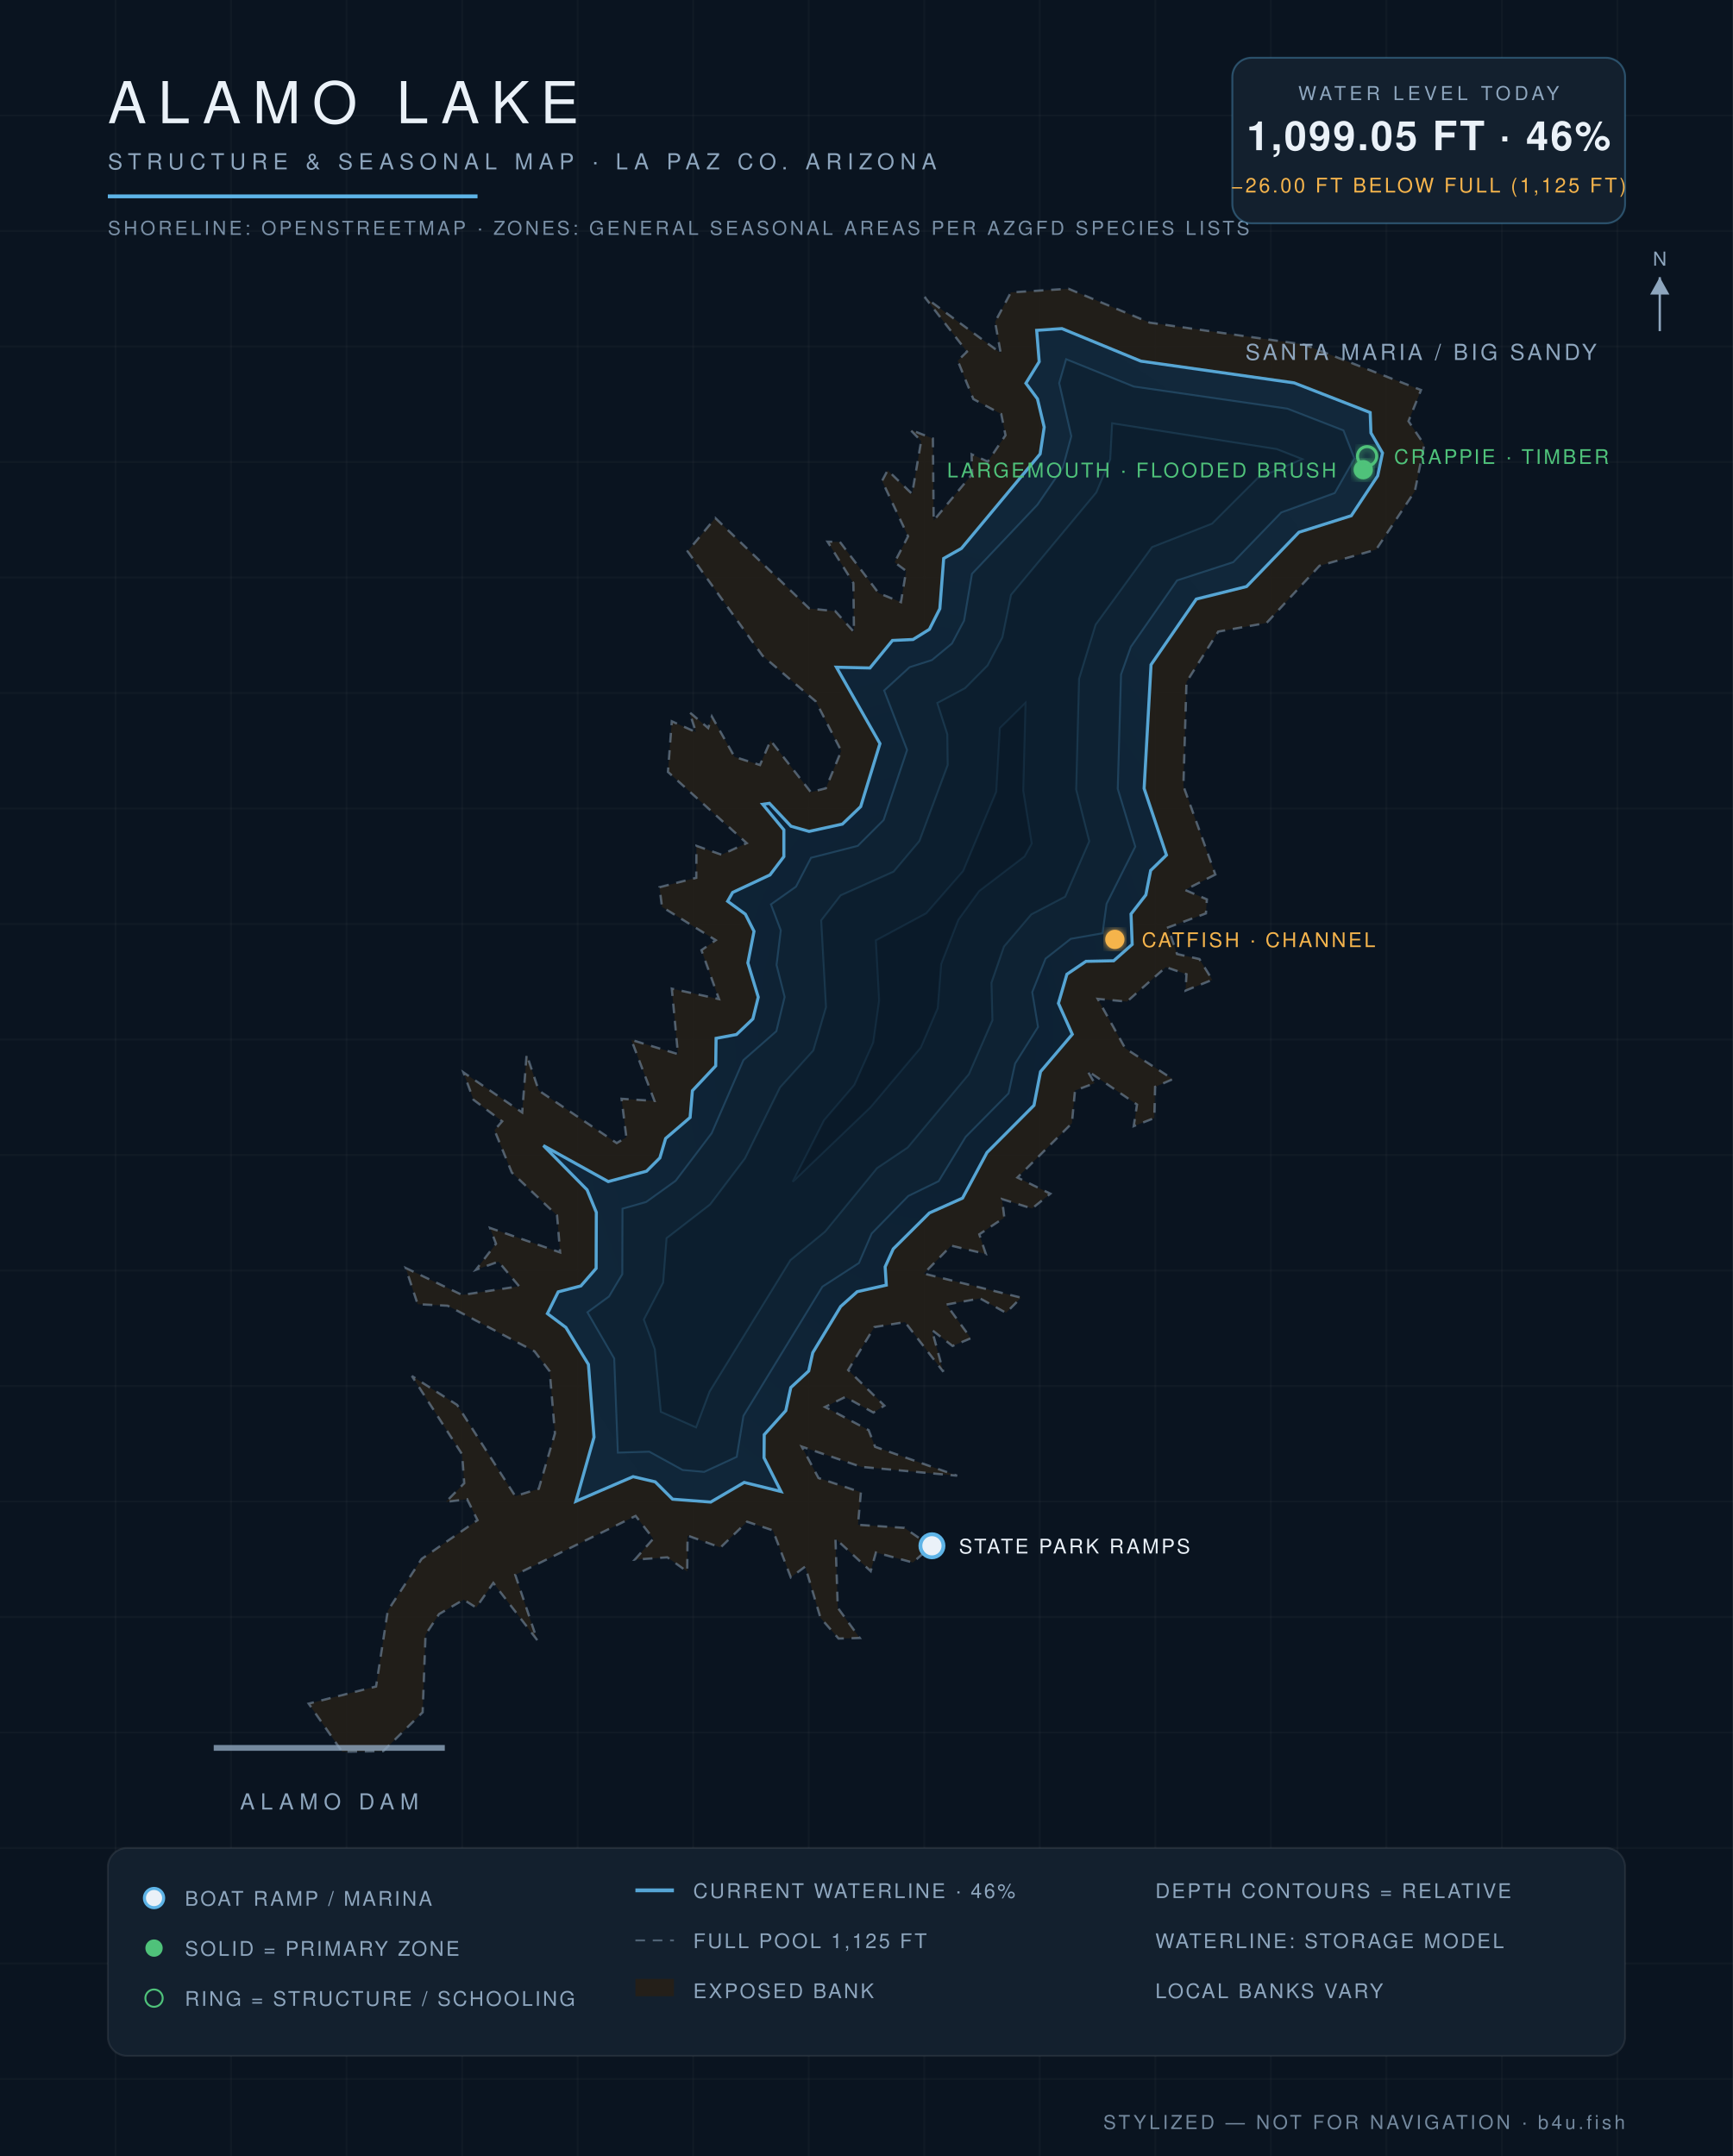
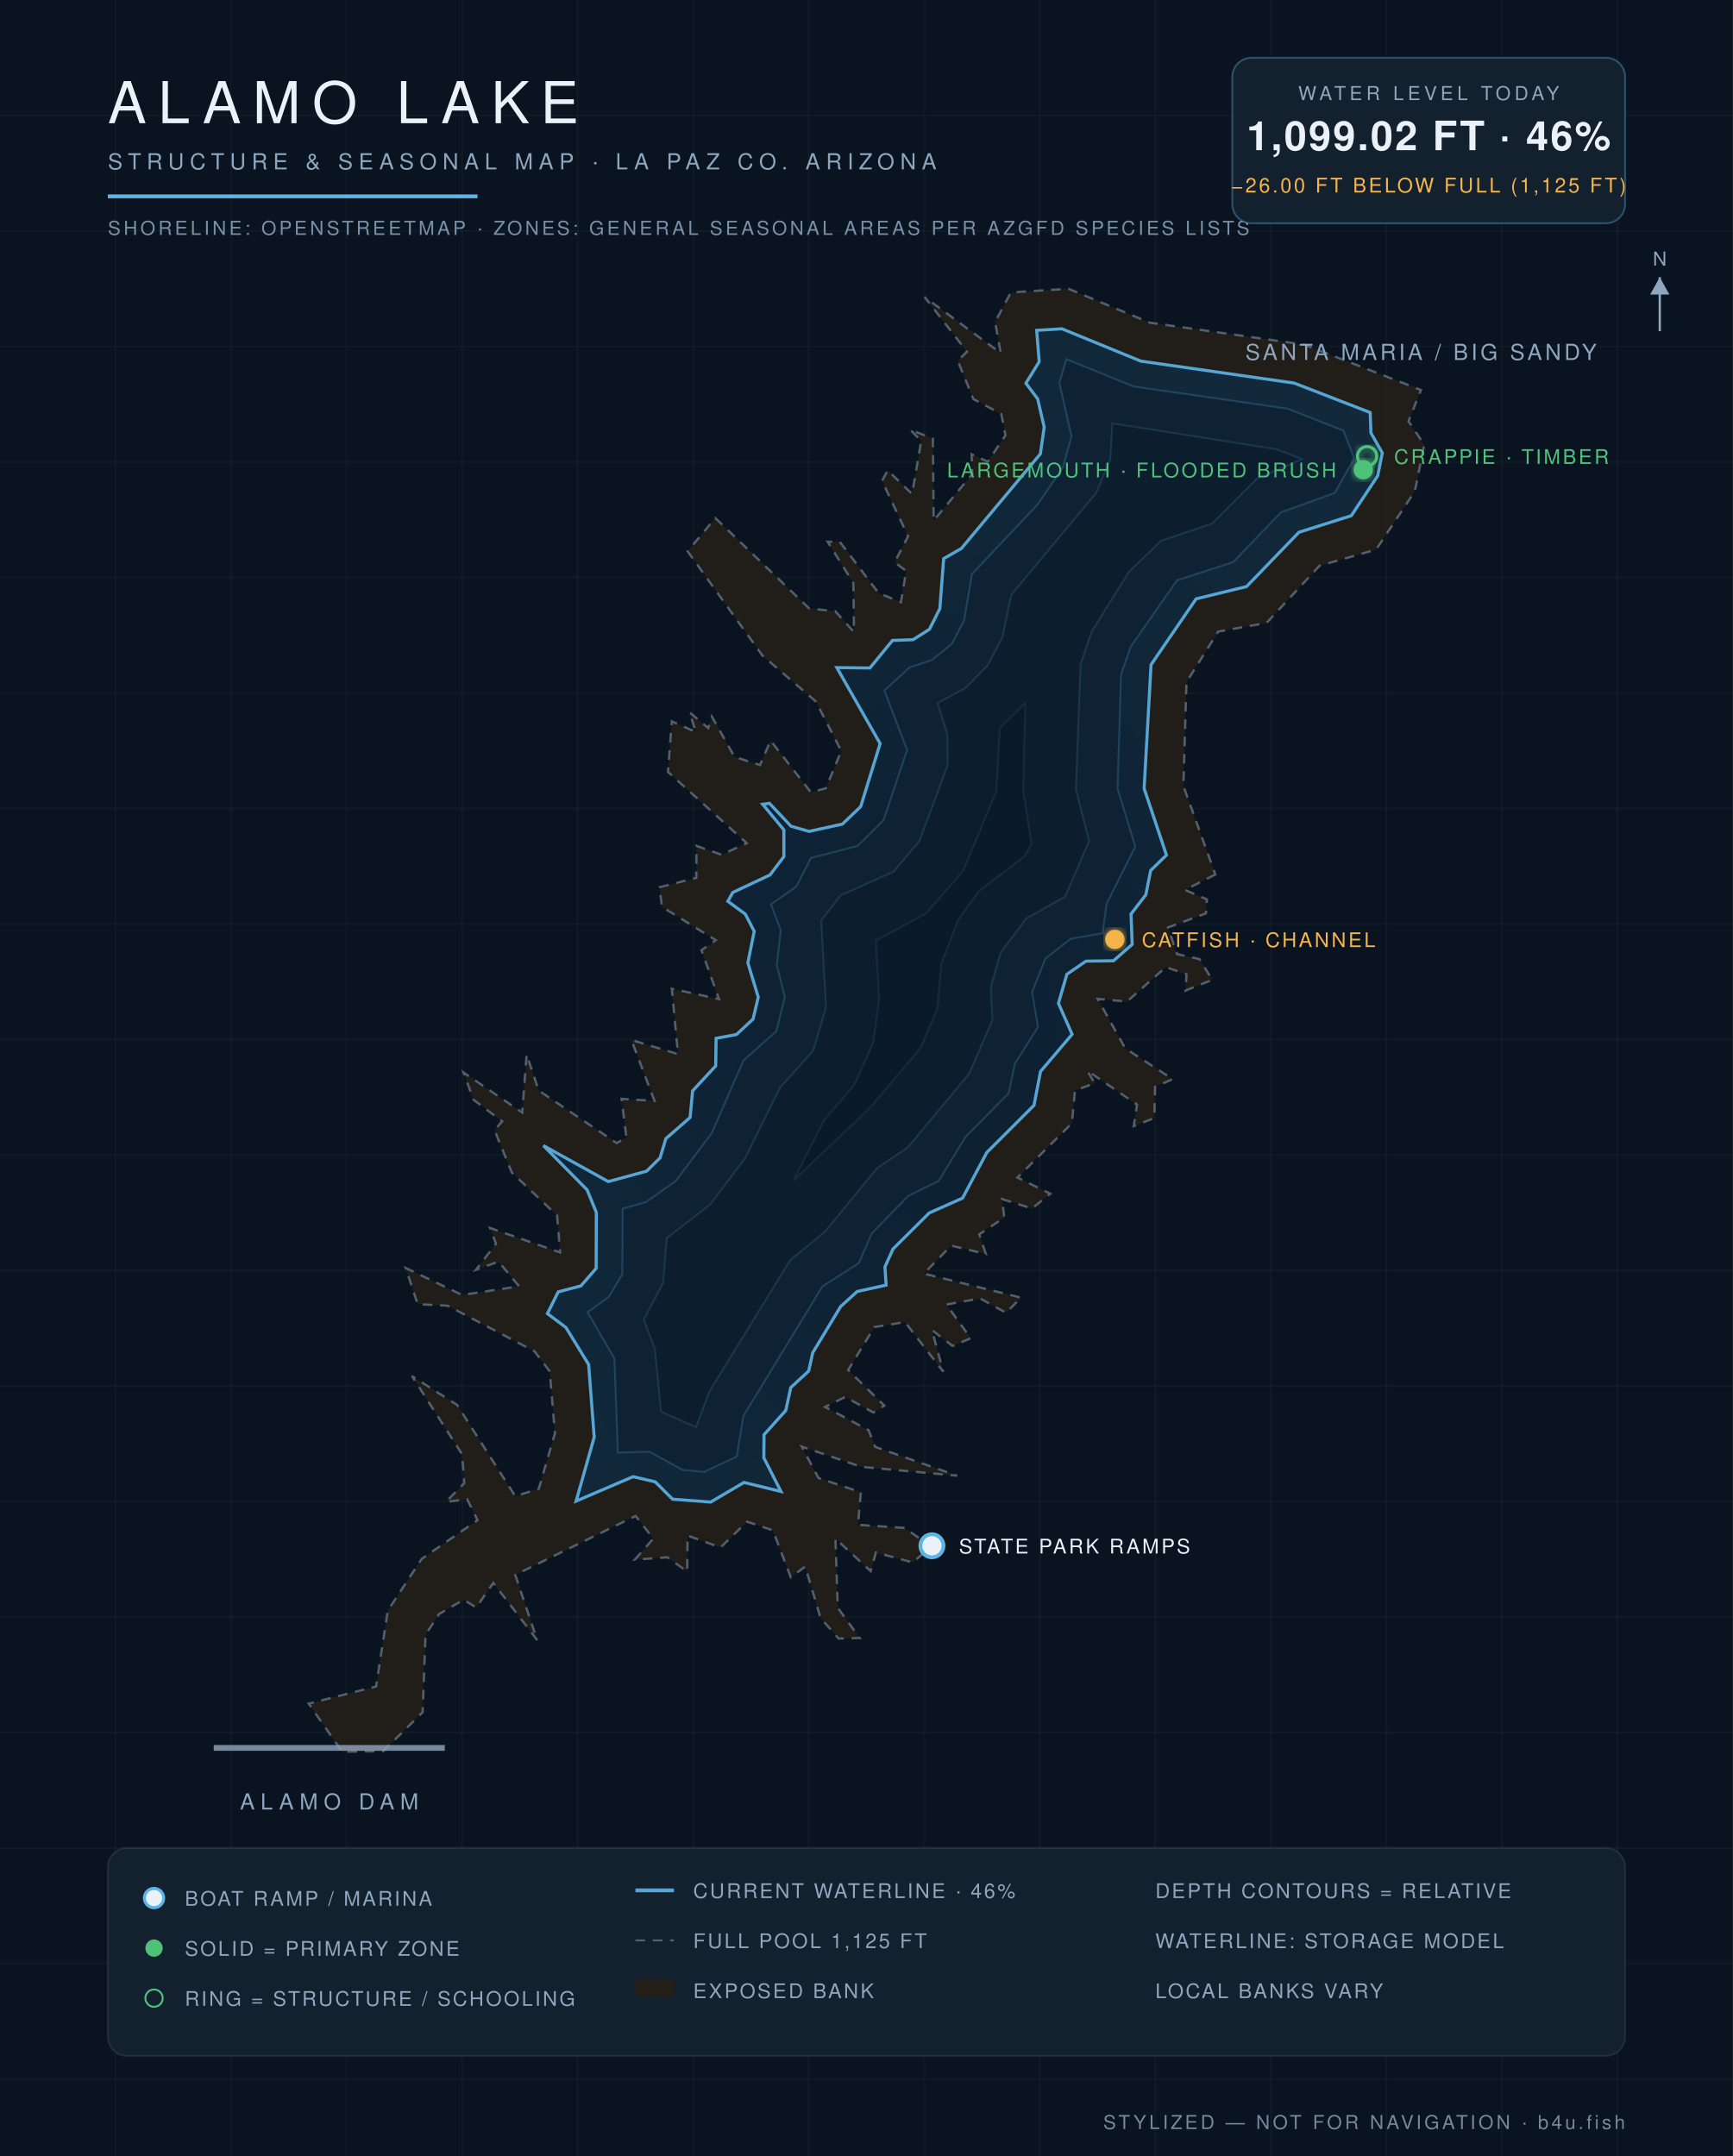
<svg xmlns="http://www.w3.org/2000/svg" viewBox="0 0 900 1120" font-family="Helvetica,Arial,sans-serif">
  <defs>
    <radialGradient id="wg" cx="45%" cy="60%" r="80%">
      <stop offset="0%" stop-color="#0c1f31" />
      <stop offset="55%" stop-color="#102639" />
      <stop offset="100%" stop-color="#13293c" />
    </radialGradient>
    <filter id="glow">
      <feGaussianBlur stdDeviation="2.2" result="b" />
      <feMerge>
        <feMergeNode in="b" />
        <feMergeNode in="SourceGraphic" />
      </feMerge>
    </filter>
  </defs>
  <rect width="900" height="1120" fill="#0a1420" />
  <g stroke="#ffffff" stroke-opacity="0.025">
    <line x1="60" y1="0" x2="60" y2="1120" />
    <line x1="120" y1="0" x2="120" y2="1120" />
    <line x1="180" y1="0" x2="180" y2="1120" />
    <line x1="240" y1="0" x2="240" y2="1120" />
    <line x1="300" y1="0" x2="300" y2="1120" />
    <line x1="360" y1="0" x2="360" y2="1120" />
    <line x1="420" y1="0" x2="420" y2="1120" />
    <line x1="480" y1="0" x2="480" y2="1120" />
    <line x1="540" y1="0" x2="540" y2="1120" />
    <line x1="600" y1="0" x2="600" y2="1120" />
    <line x1="660" y1="0" x2="660" y2="1120" />
    <line x1="720" y1="0" x2="720" y2="1120" />
    <line x1="780" y1="0" x2="780" y2="1120" />
    <line x1="840" y1="0" x2="840" y2="1120" />
    <line x1="0" y1="60" x2="900" y2="60" />
    <line x1="0" y1="120" x2="900" y2="120" />
    <line x1="0" y1="180" x2="900" y2="180" />
    <line x1="0" y1="240" x2="900" y2="240" />
    <line x1="0" y1="300" x2="900" y2="300" />
    <line x1="0" y1="360" x2="900" y2="360" />
    <line x1="0" y1="420" x2="900" y2="420" />
    <line x1="0" y1="480" x2="900" y2="480" />
    <line x1="0" y1="540" x2="900" y2="540" />
    <line x1="0" y1="600" x2="900" y2="600" />
    <line x1="0" y1="660" x2="900" y2="660" />
    <line x1="0" y1="720" x2="900" y2="720" />
    <line x1="0" y1="780" x2="900" y2="780" />
    <line x1="0" y1="840" x2="900" y2="840" />
    <line x1="0" y1="900" x2="900" y2="900" />
    <line x1="0" y1="960" x2="900" y2="960" />
    <line x1="0" y1="1020" x2="900" y2="1020" />
    <line x1="0" y1="1080" x2="900" y2="1080" />
  </g>
  <path d="M 631.2,454.3 L 615.4,462.3 L 626.8,467.2 L 626.3,474.5 L 606.6,481.8 L 611.3,495.6 L 622.9,498.2 L 629.6,509.0 L 615.7,514.6 L 616.2,506.1 L 605.5,502.4 L 585.3,520.3 L 570.1,518.9 L 584.4,544.6 L 609.1,560.6 L 599.9,564.6 L 599.5,580.8 L 588.8,585.0 L 590.5,573.8 L 564.7,556.2 L 568.5,562.7 L 558.3,566.5 L 556.7,583.5 L 528.4,611.7 L 545.5,620.1 L 536.0,627.8 L 520.4,622.9 L 521.6,632.5 L 508.6,641.2 L 512.0,651.4 L 494.0,647.1 L 479.8,661.6 L 530.3,674.1 L 522.5,682.0 L 509.0,674.5 L 491.5,677.7 L 504.2,695.2 L 494.7,699.2 L 484.0,690.9 L 489.9,712.6 L 470.0,686.8 L 454.1,689.4 L 440.5,711.7 L 459.3,730.2 L 453.6,733.8 L 439.0,725.7 L 428.5,730.9 L 451.1,742.9 L 454.5,751.6 L 497.1,766.6 L 447.3,762.0 L 416.4,751.5 L 425.1,767.8 L 447.1,775.2 L 445.6,792.1 L 469.7,793.7 L 483.6,803.3 L 474.1,811.7 L 454.9,806.5 L 452.2,816.2 L 433.9,799.3 L 435.1,835.2 L 446.5,850.9 L 435.5,851.2 L 426.1,840.4 L 418.2,813.8 L 410.7,819.4 L 401.4,795.0 L 388.0,790.5 L 374.2,803.9 L 357.1,797.7 L 356.9,816.4 L 346.6,809.0 L 329.7,810.2 L 339.3,799.3 L 330.1,787.5 L 267.6,818.1 L 279.0,852.0 L 256.2,822.3 L 247.3,835.1 L 240.8,831.0 L 228.0,838.5 L 221.0,849.2 L 219.5,889.5 L 199.0,909.7 L 177.7,910.0 L 160.3,885.0 L 195.3,876.1 L 201.4,836.7 L 219.0,809.8 L 248.0,789.7 L 242.6,778.8 L 231.6,780.2 L 241.1,770.5 L 240.0,755.5 L 213.9,714.8 L 237.4,729.8 L 267.6,777.2 L 279.8,773.4 L 288.2,744.6 L 285.5,712.4 L 277.6,702.0 L 232.5,678.3 L 216.9,677.5 L 210.7,658.7 L 240.0,672.7 L 269.6,668.2 L 258.9,655.4 L 247.2,659.6 L 257.6,646.1 L 254.5,637.9 L 290.9,650.6 L 289.3,631.4 L 265.8,609.1 L 256.8,587.1 L 260.8,582.5 L 245.9,571.3 L 240.7,557.1 L 271.2,577.9 L 273.5,547.8 L 279.8,566.5 L 320.3,593.8 L 325.3,590.8 L 322.8,570.8 L 339.9,571.9 L 327.9,540.2 L 352.1,547.6 L 348.9,513.6 L 373.4,519.0 L 364.3,493.6 L 371.7,488.4 L 343.8,471.1 L 342.5,460.9 L 361.6,456.0 L 361.7,439.4 L 374.7,444.0 L 387.8,438.0 L 346.9,401.0 L 348.9,374.7 L 361.4,380.3 L 358.1,370.0 L 367.8,378.2 L 369.7,372.2 L 381.5,393.2 L 394.7,397.4 L 400.2,384.7 L 421.1,411.5 L 428.9,409.5 L 436.9,390.1 L 423.7,364.4 L 396.0,340.6 L 357.1,286.4 L 371.5,269.1 L 420.3,316.1 L 433.8,317.5 L 443.5,328.3 L 443.2,302.9 L 429.8,281.4 L 436.2,281.5 L 456.3,308.1 L 467.9,312.8 L 470.6,296.6 L 464.6,292.1 L 471.6,278.6 L 458.1,249.8 L 461.0,244.3 L 473.7,256.6 L 478.4,229.1 L 472.7,223.2 L 484.5,227.8 L 484.9,270.4 L 504.9,246.3 L 504.6,236.0 L 513.0,239.8 L 522.2,226.1 L 520.0,215.1 L 505.5,207.3 L 497.4,187.4 L 502.2,182.7 L 480.2,154.3 L 519.7,183.4 L 516.8,167.2 L 525.0,151.9 L 554.9,150.0 L 597.1,167.6 L 677.3,179.0 L 738.0,202.6 L 731.5,218.8 L 739.7,231.0 L 734.8,255.2 L 714.7,285.5 L 685.3,293.9 L 657.8,323.6 L 632.7,328.1 L 616.2,354.3 L 614.6,408.3 L 631.2,454.3 Z" fill="#241f19" fill-opacity="0.9" stroke="#8ea6be" stroke-opacity="0.5" stroke-width="1.2" stroke-dasharray="5 4" />
-   <path d="M 299.1,779.9 L 308.5,746.6 L 305.6,708.8 L 293.9,689.6 L 284.3,682.4 L 289.9,671.1 L 301.7,668.0 L 309.6,658.9 L 309.7,629.8 L 304.9,618.1 L 282.2,595.1 L 315.9,613.8 L 335.8,608.4 L 342.7,601.5 L 345.7,591.4 L 358.4,580.5 L 359.6,566.6 L 371.7,553.7 L 371.9,539.4 L 382.5,537.4 L 391.0,529.3 L 393.8,518.0 L 388.4,500.2 L 391.6,483.8 L 387.1,474.9 L 377.9,468.2 L 380.5,463.6 L 399.9,454.5 L 407.1,445.0 L 407.1,431.1 L 396.1,417.8 L 399.6,417.3 L 410.8,429.2 L 420.2,431.9 L 437.5,428.1 L 447.0,419.0 L 457.0,386.3 L 434.4,346.6 L 451.8,347.0 L 463.5,332.7 L 474.2,332.2 L 482.7,326.9 L 488.1,316.2 L 490.1,290.1 L 499.3,284.9 L 540.2,235.8 L 542.3,221.9 L 538.8,207.2 L 532.8,199.1 L 539.7,187.9 L 538.4,171.6 L 551.5,170.7 L 592.5,187.6 L 672.1,198.9 L 711.6,214.3 L 712.0,224.9 L 718.0,235.3 L 715.5,247.2 L 701.8,267.9 L 674.6,276.5 L 647.4,304.7 L 621.3,311.2 L 597.8,345.3 L 594.2,409.6 L 605.8,444.2 L 597.6,452.2 L 595.1,464.9 L 587.4,474.8 L 588.0,490.6 L 578.4,499.1 L 564.0,499.4 L 554.1,506.1 L 549.7,521.2 L 556.9,537.3 L 540.4,556.7 L 537.0,574.2 L 512.6,598.7 L 499.9,622.4 L 482.7,630.1 L 463.9,648.8 L 459.7,658.1 L 460.3,667.6 L 445.2,671.0 L 436.6,678.7 L 422.1,702.7 L 420.0,712.2 L 410.7,720.8 L 408.1,732.8 L 396.9,745.3 L 396.8,757.3 L 405.6,774.8 L 386.5,770.1 L 369.1,780.3 L 349.3,778.8 L 340.3,769.8 L 328.8,767.1 L 299.1,779.9 Z" fill="url(#wg)" stroke="#5eb4e7" stroke-opacity="0.9" stroke-width="1.6" />
-   <path d="M 323.3,627.9 L 335.6,624.4 L 350.9,613.4 L 369.6,588.7 L 386.1,550.7 L 403.2,535.7 L 407.5,517.9 L 403.3,501.3 L 405.5,483.3 L 400.4,469.8 L 413.4,460.6 L 421.2,445.6 L 445.5,439.4 L 458.9,426.0 L 471.1,389.6 L 459.2,358.7 L 472.4,346.6 L 484.0,342.9 L 494.4,334.3 L 500.7,322.4 L 504.8,298.1 L 538.8,262.2 L 552.0,242.9 L 556.4,226.6 L 550.1,199.0 L 553.7,186.6 L 588.8,200.8 L 668.6,212.3 L 697.7,223.6 L 703.4,238.2 L 693.2,256.1 L 665.4,266.2 L 640.5,292.0 L 611.3,301.5 L 587.3,336.0 L 582.2,350.4 L 580.5,409.8 L 589.6,439.8 L 574.7,469.5 L 572.6,484.8 L 556.1,487.7 L 543.0,498.0 L 536.1,515.4 L 539.1,533.5 L 527.2,552.5 L 523.8,568.0 L 501.5,590.6 L 487.5,613.6 L 471.7,621.3 L 452.7,640.8 L 446.1,656.1 L 427.1,668.4 L 386.1,735.5 L 382.6,756.8 L 365.7,764.6 L 354.5,763.6 L 337.2,754.1 L 320.9,754.6 L 319.0,705.7 L 305.1,681.7 L 316.3,673.5 L 323.2,661.9 L 323.3,627.9 Z" fill="#0e2233" stroke="#5eb4e7" stroke-opacity="0.22" stroke-width="1" />
-   <path d="M 361.5,741.5 L 343.2,733.4 L 340.1,700.9 L 334.4,685.5 L 344.4,666.3 L 346.2,643.2 L 368.8,625.7 L 386.9,601.8 L 405.1,564.9 L 422.4,545.7 L 429.0,523.2 L 426.5,478.1 L 436.6,465.1 L 464.1,452.8 L 477.5,436.9 L 492.2,397.4 L 492.0,381.4 L 486.8,365.2 L 501.2,357.5 L 512.9,345.7 L 520.6,331.1 L 525.1,309.0 L 569.4,255.8 L 576.6,238.6 L 577.6,219.9 L 663.1,233.3 L 676.3,238.5 L 653.2,248.3 L 629.5,272.0 L 598.3,284.2 L 569.0,324.5 L 560.4,352.6 L 558.9,410.2 L 565.7,437.0 L 553.2,465.8 L 535.6,475.0 L 521.4,491.7 L 514.9,510.5 L 515.4,530.0 L 503.2,558.0 L 471.4,596.1 L 455.5,606.8 L 428.5,639.8 L 410.5,654.6 L 368.5,722.9 L 361.5,741.5 Z" fill="#0c1e2e" stroke="#5eb4e7" stroke-opacity="0.15" stroke-width="1" />
-   <path d="M 428.0,581.9 L 443.7,563.6 L 453.5,541.6 L 456.6,519.7 L 454.9,488.5 L 481.1,474.4 L 500.2,452.5 L 517.4,411.3 L 519.3,378.2 L 532.6,365.1 L 531.4,410.7 L 535.8,438.2 L 532.1,444.9 L 508.5,462.9 L 497.7,477.8 L 488.8,500.8 L 487.0,523.7 L 478.2,544.2 L 452.1,575.2 L 411.7,613.9 L 428.0,581.9 Z" fill="#0a1a29" stroke="#5eb4e7" stroke-opacity="0.1" stroke-width="1" />
+   <path d="M 299.2,779.8 L 308.6,746.6 L 305.7,708.8 L 293.9,689.6 L 284.3,682.4 L 289.9,671.1 L 301.7,668.0 L 309.6,658.9 L 309.7,629.8 L 304.9,618.1 L 282.2,595.1 L 315.9,613.8 L 335.8,608.4 L 342.8,601.5 L 345.8,591.5 L 358.4,580.5 L 359.7,566.7 L 371.7,553.7 L 371.9,539.4 L 382.5,537.4 L 391.1,529.4 L 393.8,518.0 L 388.4,500.2 L 391.7,483.8 L 387.1,474.9 L 378.0,468.2 L 380.6,463.6 L 399.9,454.5 L 407.1,445.0 L 407.1,431.1 L 396.1,417.8 L 399.6,417.3 L 410.8,429.2 L 420.2,431.9 L 437.5,428.1 L 447.0,419.0 L 457.1,386.3 L 434.6,346.8 L 451.8,347.0 L 463.5,332.7 L 474.2,332.3 L 482.7,326.9 L 488.1,316.2 L 490.1,290.2 L 499.3,284.9 L 540.3,235.8 L 542.3,221.9 L 538.9,207.2 L 532.8,199.1 L 539.7,187.9 L 538.4,171.6 L 551.5,170.8 L 592.5,187.6 L 672.1,199.0 L 711.6,214.3 L 712.0,224.9 L 717.9,235.3 L 715.5,247.2 L 701.8,267.9 L 674.6,276.5 L 647.4,304.7 L 621.2,311.1 L 597.8,345.3 L 594.2,409.6 L 605.8,444.2 L 597.6,452.2 L 595.1,464.8 L 587.4,474.8 L 588.0,490.6 L 578.3,499.1 L 564.0,499.3 L 554.1,506.1 L 549.7,521.2 L 556.8,537.3 L 540.4,556.6 L 537.0,574.2 L 512.5,598.7 L 499.9,622.4 L 482.6,630.1 L 463.8,648.8 L 459.6,658.1 L 460.2,667.6 L 445.2,670.9 L 436.6,678.7 L 422.1,702.7 L 420.0,712.2 L 410.7,720.8 L 408.1,732.7 L 396.8,745.3 L 396.7,757.3 L 405.6,774.8 L 386.4,770.1 L 369.1,780.3 L 349.3,778.8 L 340.3,769.8 L 328.8,767.1 L 299.2,779.8 Z" fill="url(#wg)" stroke="#5eb4e7" stroke-opacity="0.9" stroke-width="1.6" />
+   <path d="M 323.4,627.9 L 335.6,624.4 L 351.0,613.5 L 369.6,588.7 L 386.2,550.8 L 403.2,535.7 L 407.6,517.9 L 403.4,501.3 L 405.5,483.3 L 400.4,469.8 L 413.5,460.6 L 421.2,445.7 L 445.5,439.4 L 458.9,426.0 L 471.1,389.6 L 459.3,358.7 L 472.4,346.7 L 484.0,342.9 L 494.4,334.4 L 500.7,322.4 L 504.8,298.2 L 538.8,262.2 L 552.0,242.9 L 556.5,226.6 L 550.2,199.0 L 553.8,186.6 L 588.8,200.8 L 668.6,212.3 L 697.7,223.7 L 703.3,238.2 L 693.1,256.1 L 665.3,266.1 L 640.4,292.0 L 611.3,301.4 L 587.2,336.0 L 582.2,350.4 L 580.4,409.8 L 589.6,439.8 L 574.7,469.5 L 572.6,484.8 L 556.1,487.7 L 542.9,498.0 L 536.0,515.4 L 539.1,533.5 L 527.1,552.5 L 523.8,568.0 L 501.5,590.5 L 487.5,613.5 L 471.7,621.2 L 452.7,640.8 L 446.1,656.1 L 427.1,668.3 L 386.1,735.5 L 382.6,756.7 L 365.7,764.6 L 354.6,763.6 L 337.2,754.1 L 320.9,754.6 L 319.1,705.7 L 305.2,681.7 L 316.3,673.6 L 323.2,661.9 L 323.4,627.9 Z" fill="#0e2233" stroke="#5eb4e7" stroke-opacity="0.22" stroke-width="1" />
+   <path d="M 343.3,733.3 L 340.1,700.9 L 334.4,685.5 L 344.4,666.3 L 346.3,643.2 L 368.8,625.7 L 386.9,601.8 L 405.2,564.9 L 422.4,545.7 L 429.0,523.2 L 426.5,478.2 L 436.6,465.1 L 464.1,452.8 L 477.5,436.9 L 492.2,397.4 L 492.0,381.4 L 486.9,365.2 L 501.3,357.5 L 512.9,345.7 L 520.6,331.1 L 525.2,309.0 L 569.4,255.9 L 576.6,238.7 L 577.7,219.9 L 663.1,233.4 L 676.2,238.5 L 653.2,248.3 L 629.5,272.0 L 603.1,280.9 L 586.5,296.8 L 567.0,328.0 L 561.2,344.9 L 558.8,410.2 L 565.6,437.0 L 553.2,465.7 L 532.9,477.2 L 519.7,494.8 L 514.6,512.5 L 515.4,530.0 L 503.2,558.0 L 471.4,596.1 L 455.5,606.8 L 428.5,639.8 L 410.4,654.6 L 368.4,722.9 L 361.5,741.4 L 343.3,733.3 Z" fill="#0c1e2e" stroke="#5eb4e7" stroke-opacity="0.15" stroke-width="1" />
+   <path d="M 428.0,581.9 L 443.7,563.6 L 453.5,541.6 L 456.6,519.7 L 454.9,488.6 L 481.1,474.4 L 500.2,452.5 L 517.4,411.3 L 519.3,378.2 L 532.5,365.2 L 531.4,410.7 L 535.7,438.2 L 532.0,444.9 L 508.4,462.9 L 497.6,477.8 L 488.8,500.8 L 486.9,523.7 L 478.2,544.2 L 452.1,575.2 L 412.1,613.2 L 428.0,581.9 Z" fill="#0a1a29" stroke="#5eb4e7" stroke-opacity="0.1" stroke-width="1" />
  <text x="738" y="187" fill="#8ea6be" font-size="11.5" letter-spacing="1.6" text-anchor="middle">SANTA MARIA / BIG SANDY</text>
  <line x1="111" y1="908" x2="231" y2="908" stroke="#8ea6be" stroke-width="3" stroke-opacity="0.8" />
  <text x="171" y="940" fill="#8ea6be" font-size="11.5" letter-spacing="3" text-anchor="middle">ALAMO DAM</text>
  <circle cx="484" cy="803" r="6" fill="#eaf1f8" stroke="#5eb4e7" stroke-width="2" />
  <text x="498" y="807" fill="#eaf1f8" font-size="10.5" letter-spacing="1.2" text-anchor="start">STATE PARK RAMPS</text>
  <circle cx="708" cy="244" r="5" fill="#4fc27a" filter="url(#glow)" />
  <text x="694" y="248" fill="#4fc27a" font-size="10.5" letter-spacing="1.2" text-anchor="end">LARGEMOUTH · FLOODED BRUSH</text>
  <circle cx="710" cy="237" r="5" fill="none" stroke="#4fc27a" stroke-width="1.6" filter="url(#glow)" />
  <text x="724" y="241" fill="#4fc27a" font-size="10.5" letter-spacing="1.2" text-anchor="start">CRAPPIE · TIMBER</text>
  <circle cx="579" cy="488" r="5" fill="#f5b44c" filter="url(#glow)" />
  <text x="593" y="492" fill="#f5b44c" font-size="10.5" letter-spacing="1.2" text-anchor="start">CATFISH · CHANNEL</text>
  <text x="56" y="64" fill="#eaf1f8" font-size="30" letter-spacing="6" font-weight="300">ALAMO LAKE</text>
  <text x="56" y="88" fill="#8ea6be" font-size="11.5" letter-spacing="3">STRUCTURE &amp; SEASONAL MAP · LA PAZ CO. ARIZONA</text>
  <line x1="56" y1="102" x2="248" y2="102" stroke="#5eb4e7" stroke-width="2" />
  <text x="56" y="122" fill="#8ea6be" font-size="10" letter-spacing="1.5" opacity="0.85">SHORELINE: OPENSTREETMAP · ZONES: GENERAL SEASONAL AREAS PER AZGFD SPECIES LISTS</text>
  <g>
    <rect x="640" y="30" width="204" height="86" rx="10" fill="#13202e" stroke="#5eb4e7" stroke-opacity="0.35" />
    <text x="742" y="52" fill="#8ea6be" font-size="10" letter-spacing="2" text-anchor="middle">WATER LEVEL TODAY</text>
-     <text x="742" y="78" fill="#eaf1f8" font-size="21" letter-spacing="1" text-anchor="middle" font-weight="600">1,099.05 FT · 46%</text>
+     <text x="742" y="78" fill="#eaf1f8" font-size="21" letter-spacing="1" text-anchor="middle" font-weight="600">1,099.02 FT · 46%</text>
    <text x="742" y="100" fill="#f5b44c" font-size="10.5" letter-spacing="1.2" text-anchor="middle">−26.00 FT BELOW FULL (1,125 FT)</text>
  </g>
  <g font-size="10.5" letter-spacing="1.1">
    <rect x="56" y="960" width="788" height="108" rx="10" fill="#13202e" stroke="#ffffff" stroke-opacity="0.08" />
    <circle cx="80" cy="986" r="5" fill="#eaf1f8" stroke="#5eb4e7" stroke-width="1.6" />
    <text x="96" y="990" fill="#8ea6be">BOAT RAMP / MARINA</text>
    <circle cx="80" cy="1012" r="4.5" fill="#4fc27a" />
    <text x="96" y="1016" fill="#8ea6be">SOLID = PRIMARY ZONE</text>
    <circle cx="80" cy="1038" r="4.5" fill="none" stroke="#4fc27a" />
    <text x="96" y="1042" fill="#8ea6be">RING = STRUCTURE / SCHOOLING</text>
    <line x1="330" y1="982" x2="350" y2="982" stroke="#5eb4e7" stroke-opacity="0.9" stroke-width="2" />
    <text x="360" y="986" fill="#8ea6be">CURRENT WATERLINE · 46%</text>
    <line x1="330" y1="1008" x2="350" y2="1008" stroke="#8ea6be" stroke-opacity="0.5" stroke-dasharray="5 4" />
    <text x="360" y="1012" fill="#8ea6be">FULL POOL 1,125 FT</text>
    <rect x="330" y="1028" width="20" height="9" fill="#241f19" />
    <text x="360" y="1038" fill="#8ea6be">EXPOSED BANK</text>
    <text x="600" y="986" fill="#8ea6be">DEPTH CONTOURS = RELATIVE</text>
    <text x="600" y="1012" fill="#8ea6be">WATERLINE: STORAGE MODEL</text>
    <text x="600" y="1038" fill="#8ea6be">LOCAL BANKS VARY</text>
  </g>
  <text x="844" y="1106" fill="#8ea6be" font-size="10" letter-spacing="1.5" text-anchor="end" opacity="0.8">STYLIZED — NOT FOR NAVIGATION · b4u.fish</text>
  <g transform="translate(862,158)" stroke="#8ea6be" fill="#8ea6be">
    <line x1="0" y1="14" x2="0" y2="-14" stroke-width="1.2" />
    <path d="M 0,-14 l 5,9 h -10 z" stroke="none" />
    <text x="0" y="-20" font-size="10" text-anchor="middle" stroke="none">N</text>
  </g>
</svg>
